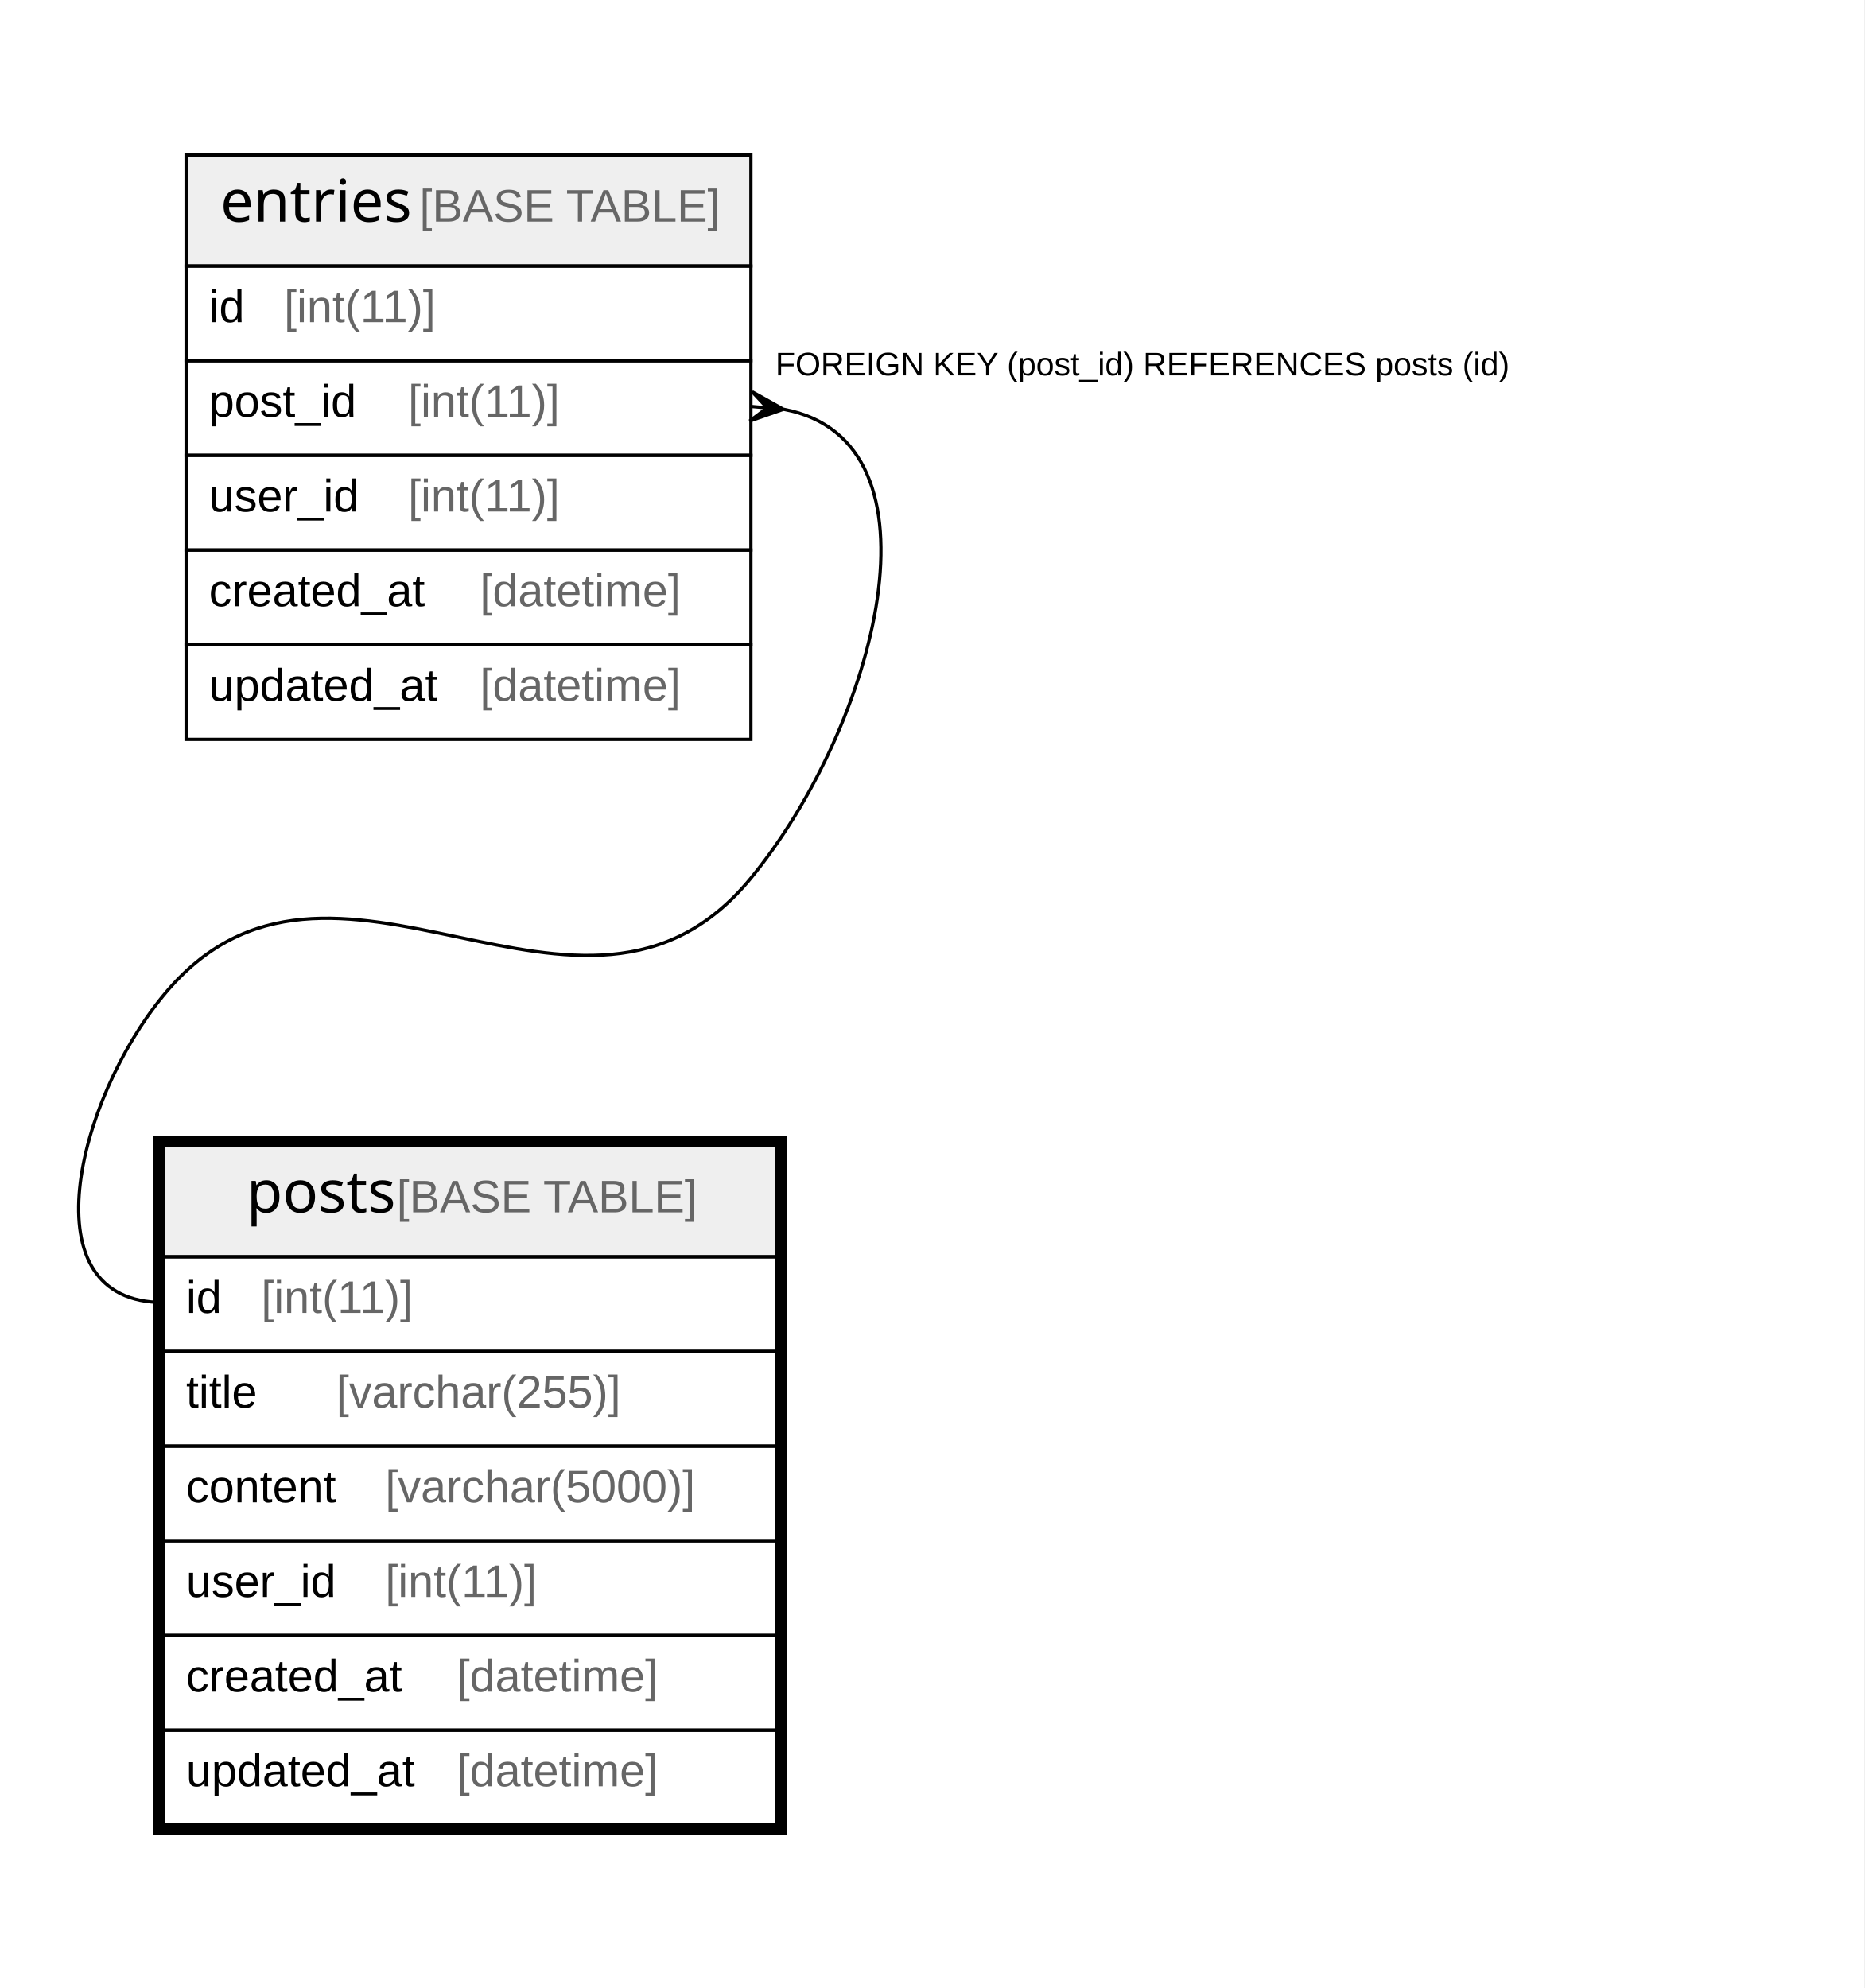
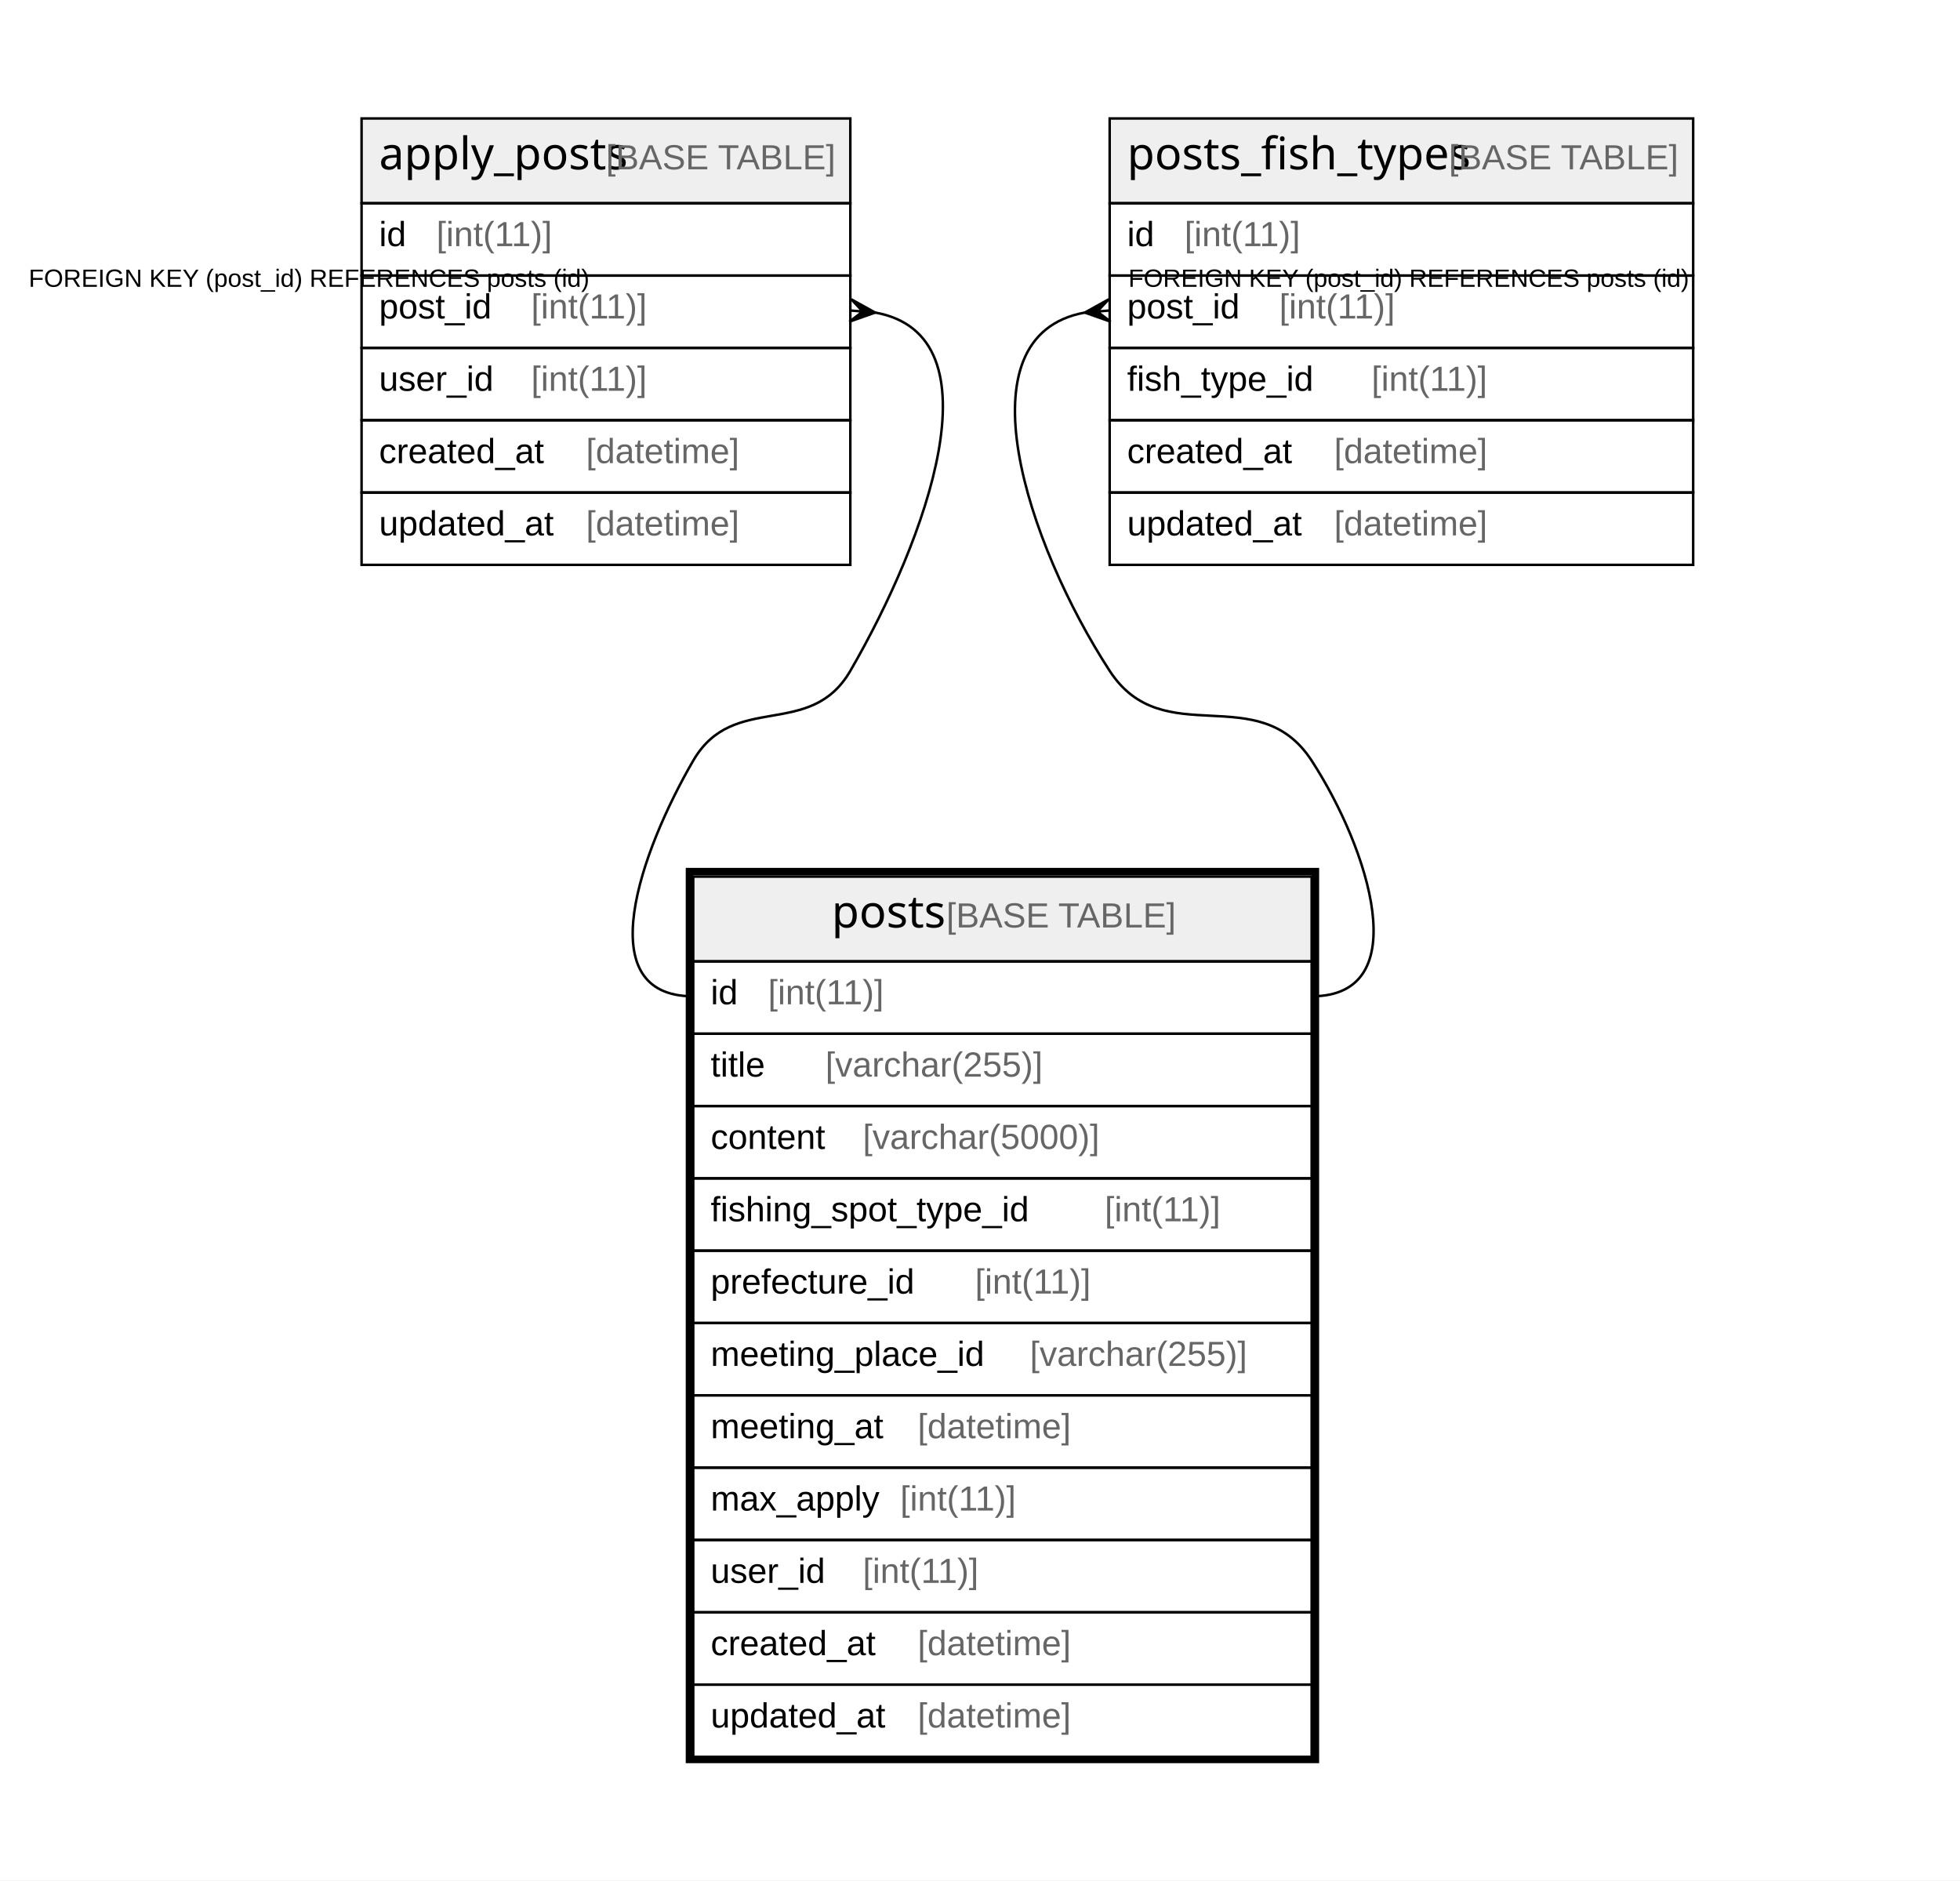
- <svg xmlns="http://www.w3.org/2000/svg" width="571pt" height="609pt" viewBox="0.00 0.00 571.00 609.00">
-   <g id="graph0" class="graph" transform="scale(1 1) rotate(0) translate(4 605)">
-     <polygon fill="#ffffff" stroke="transparent" points="-4,4 -4,-605 567,-605 567,4 -4,4" />
+ <svg xmlns="http://www.w3.org/2000/svg" width="786pt" height="754pt" viewBox="0.00 0.00 786.00 754.00">
+   <g id="graph0" class="graph" transform="scale(1 1) rotate(0) translate(4 750)">
+     <polygon fill="#ffffff" stroke="transparent" points="-4,4 -4,-750 782,-750 782,4 -4,4" />
    <g id="node1" class="node">
-       <polygon fill="#efefef" stroke="transparent" points="46,-220 46,-254 234,-254 234,-220 46,-220" />
-       <polygon fill="none" stroke="#000000" points="46,-220 46,-254 234,-254 234,-220 46,-220" />
-       <text text-anchor="start" x="71.5" y="-233.6" font-family="Arial Bold" font-size="18.00" fill="#000000">posts</text>
-       <text text-anchor="start" x="109.5" y="-233.6" font-family="Arial" font-size="14.00" fill="#000000"> </text>
-       <text text-anchor="start" x="117.5" y="-233.6" font-family="Arial" font-size="14.00" fill="#666666">[BASE TABLE]</text>
-       <polygon fill="none" stroke="#000000" points="46,-191 46,-220 234,-220 234,-191 46,-191" />
-       <text text-anchor="start" x="53" y="-202.8" font-family="Arial" font-size="14.00" fill="#000000">id </text>
-       <text text-anchor="start" x="76" y="-202.8" font-family="Arial" font-size="14.00" fill="#666666">[int(11)]</text>
-       <polygon fill="none" stroke="#000000" points="46,-162 46,-191 234,-191 234,-162 46,-162" />
-       <text text-anchor="start" x="53" y="-173.8" font-family="Arial" font-size="14.00" fill="#000000">title </text>
-       <text text-anchor="start" x="99" y="-173.8" font-family="Arial" font-size="14.00" fill="#666666">[varchar(255)]</text>
-       <polygon fill="none" stroke="#000000" points="46,-133 46,-162 234,-162 234,-133 46,-133" />
-       <text text-anchor="start" x="53" y="-144.8" font-family="Arial" font-size="14.00" fill="#000000">content </text>
-       <text text-anchor="start" x="114" y="-144.8" font-family="Arial" font-size="14.00" fill="#666666">[varchar(5000)]</text>
-       <polygon fill="none" stroke="#000000" points="46,-104 46,-133 234,-133 234,-104 46,-104" />
-       <text text-anchor="start" x="53" y="-115.8" font-family="Arial" font-size="14.00" fill="#000000">user_id </text>
-       <text text-anchor="start" x="114" y="-115.8" font-family="Arial" font-size="14.00" fill="#666666">[int(11)]</text>
-       <polygon fill="none" stroke="#000000" points="46,-75 46,-104 234,-104 234,-75 46,-75" />
-       <text text-anchor="start" x="53" y="-86.8" font-family="Arial" font-size="14.00" fill="#000000">created_at </text>
-       <text text-anchor="start" x="136" y="-86.8" font-family="Arial" font-size="14.00" fill="#666666">[datetime]</text>
-       <polygon fill="none" stroke="#000000" points="46,-46 46,-75 234,-75 234,-46 46,-46" />
-       <text text-anchor="start" x="53" y="-57.8" font-family="Arial" font-size="14.00" fill="#000000">updated_at </text>
-       <text text-anchor="start" x="136" y="-57.8" font-family="Arial" font-size="14.00" fill="#666666">[datetime]</text>
-       <polygon fill="none" stroke="#000000" stroke-width="3" points="44.5,-44.5 44.5,-255.5 235.5,-255.5 235.5,-44.5 44.5,-44.5" />
+       <polygon fill="#efefef" stroke="transparent" points="274,-364.5 274,-398.5 522,-398.5 522,-364.5 274,-364.5" />
+       <polygon fill="none" stroke="#000000" points="274,-364.5 274,-398.5 522,-398.5 522,-364.5 274,-364.5" />
+       <text text-anchor="start" x="329.5" y="-378.1" font-family="Arial Bold" font-size="18.00" fill="#000000">posts</text>
+       <text text-anchor="start" x="367.5" y="-378.1" font-family="Arial" font-size="14.00" fill="#000000"> </text>
+       <text text-anchor="start" x="375.5" y="-378.1" font-family="Arial" font-size="14.00" fill="#666666">[BASE TABLE]</text>
+       <polygon fill="none" stroke="#000000" points="274,-335.5 274,-364.5 522,-364.5 522,-335.5 274,-335.5" />
+       <text text-anchor="start" x="281" y="-347.3" font-family="Arial" font-size="14.00" fill="#000000">id </text>
+       <text text-anchor="start" x="304" y="-347.3" font-family="Arial" font-size="14.00" fill="#666666">[int(11)]</text>
+       <polygon fill="none" stroke="#000000" points="274,-306.5 274,-335.5 522,-335.5 522,-306.5 274,-306.5" />
+       <text text-anchor="start" x="281" y="-318.3" font-family="Arial" font-size="14.00" fill="#000000">title </text>
+       <text text-anchor="start" x="327" y="-318.3" font-family="Arial" font-size="14.00" fill="#666666">[varchar(255)]</text>
+       <polygon fill="none" stroke="#000000" points="274,-277.5 274,-306.5 522,-306.5 522,-277.5 274,-277.5" />
+       <text text-anchor="start" x="281" y="-289.3" font-family="Arial" font-size="14.00" fill="#000000">content </text>
+       <text text-anchor="start" x="342" y="-289.3" font-family="Arial" font-size="14.00" fill="#666666">[varchar(5000)]</text>
+       <polygon fill="none" stroke="#000000" points="274,-248.5 274,-277.5 522,-277.5 522,-248.5 274,-248.5" />
+       <text text-anchor="start" x="281" y="-260.3" font-family="Arial" font-size="14.00" fill="#000000">fishing_spot_type_id </text>
+       <text text-anchor="start" x="439" y="-260.3" font-family="Arial" font-size="14.00" fill="#666666">[int(11)]</text>
+       <polygon fill="none" stroke="#000000" points="274,-219.5 274,-248.5 522,-248.5 522,-219.5 274,-219.5" />
+       <text text-anchor="start" x="281" y="-231.3" font-family="Arial" font-size="14.00" fill="#000000">prefecture_id </text>
+       <text text-anchor="start" x="387" y="-231.3" font-family="Arial" font-size="14.00" fill="#666666">[int(11)]</text>
+       <polygon fill="none" stroke="#000000" points="274,-190.5 274,-219.5 522,-219.5 522,-190.5 274,-190.5" />
+       <text text-anchor="start" x="281" y="-202.3" font-family="Arial" font-size="14.00" fill="#000000">meeting_place_id </text>
+       <text text-anchor="start" x="409" y="-202.3" font-family="Arial" font-size="14.00" fill="#666666">[varchar(255)]</text>
+       <polygon fill="none" stroke="#000000" points="274,-161.5 274,-190.5 522,-190.5 522,-161.5 274,-161.5" />
+       <text text-anchor="start" x="281" y="-173.3" font-family="Arial" font-size="14.00" fill="#000000">meeting_at </text>
+       <text text-anchor="start" x="364" y="-173.3" font-family="Arial" font-size="14.00" fill="#666666">[datetime]</text>
+       <polygon fill="none" stroke="#000000" points="274,-132.5 274,-161.5 522,-161.5 522,-132.5 274,-132.5" />
+       <text text-anchor="start" x="281" y="-144.3" font-family="Arial" font-size="14.00" fill="#000000">max_apply </text>
+       <text text-anchor="start" x="357" y="-144.3" font-family="Arial" font-size="14.00" fill="#666666">[int(11)]</text>
+       <polygon fill="none" stroke="#000000" points="274,-103.5 274,-132.5 522,-132.5 522,-103.5 274,-103.5" />
+       <text text-anchor="start" x="281" y="-115.3" font-family="Arial" font-size="14.00" fill="#000000">user_id </text>
+       <text text-anchor="start" x="342" y="-115.3" font-family="Arial" font-size="14.00" fill="#666666">[int(11)]</text>
+       <polygon fill="none" stroke="#000000" points="274,-74.5 274,-103.5 522,-103.5 522,-74.5 274,-74.5" />
+       <text text-anchor="start" x="281" y="-86.3" font-family="Arial" font-size="14.00" fill="#000000">created_at </text>
+       <text text-anchor="start" x="364" y="-86.3" font-family="Arial" font-size="14.00" fill="#666666">[datetime]</text>
+       <polygon fill="none" stroke="#000000" points="274,-45.5 274,-74.5 522,-74.5 522,-45.5 274,-45.5" />
+       <text text-anchor="start" x="281" y="-57.3" font-family="Arial" font-size="14.00" fill="#000000">updated_at </text>
+       <text text-anchor="start" x="364" y="-57.3" font-family="Arial" font-size="14.00" fill="#666666">[datetime]</text>
+       <polygon fill="none" stroke="#000000" stroke-width="3" points="272.5,-44.5 272.5,-400.5 523.5,-400.5 523.5,-44.5 272.5,-44.5" />
    </g>
    <g id="node2" class="node">
-       <polygon fill="#efefef" stroke="transparent" points="53,-523.5 53,-557.5 226,-557.5 226,-523.5 53,-523.5" />
-       <polygon fill="none" stroke="#000000" points="53,-523.5 53,-557.5 226,-557.5 226,-523.5 53,-523.5" />
-       <text text-anchor="start" x="63.5" y="-537.1" font-family="Arial Bold" font-size="18.00" fill="#000000">entries</text>
-       <text text-anchor="start" x="116.5" y="-537.1" font-family="Arial" font-size="14.00" fill="#000000"> </text>
-       <text text-anchor="start" x="124.5" y="-537.1" font-family="Arial" font-size="14.00" fill="#666666">[BASE TABLE]</text>
-       <polygon fill="none" stroke="#000000" points="53,-494.5 53,-523.5 226,-523.5 226,-494.5 53,-494.5" />
-       <text text-anchor="start" x="60" y="-506.3" font-family="Arial" font-size="14.00" fill="#000000">id </text>
-       <text text-anchor="start" x="83" y="-506.3" font-family="Arial" font-size="14.00" fill="#666666">[int(11)]</text>
-       <polygon fill="none" stroke="#000000" points="53,-465.5 53,-494.5 226,-494.5 226,-465.5 53,-465.5" />
-       <text text-anchor="start" x="60" y="-477.3" font-family="Arial" font-size="14.00" fill="#000000">post_id </text>
-       <text text-anchor="start" x="121" y="-477.3" font-family="Arial" font-size="14.00" fill="#666666">[int(11)]</text>
-       <polygon fill="none" stroke="#000000" points="53,-436.5 53,-465.5 226,-465.5 226,-436.5 53,-436.5" />
-       <text text-anchor="start" x="60" y="-448.3" font-family="Arial" font-size="14.00" fill="#000000">user_id </text>
-       <text text-anchor="start" x="121" y="-448.3" font-family="Arial" font-size="14.00" fill="#666666">[int(11)]</text>
-       <polygon fill="none" stroke="#000000" points="53,-407.5 53,-436.5 226,-436.5 226,-407.5 53,-407.5" />
-       <text text-anchor="start" x="60" y="-419.3" font-family="Arial" font-size="14.00" fill="#000000">created_at </text>
-       <text text-anchor="start" x="143" y="-419.3" font-family="Arial" font-size="14.00" fill="#666666">[datetime]</text>
-       <polygon fill="none" stroke="#000000" points="53,-378.5 53,-407.5 226,-407.5 226,-378.5 53,-378.5" />
-       <text text-anchor="start" x="60" y="-390.3" font-family="Arial" font-size="14.00" fill="#000000">updated_at </text>
-       <text text-anchor="start" x="143" y="-390.3" font-family="Arial" font-size="14.00" fill="#666666">[datetime]</text>
+       <polygon fill="#efefef" stroke="transparent" points="141,-668.5 141,-702.5 337,-702.5 337,-668.5 141,-668.5" />
+       <polygon fill="none" stroke="#000000" points="141,-668.5 141,-702.5 337,-702.5 337,-668.5 141,-668.5" />
+       <text text-anchor="start" x="148" y="-682.1" font-family="Arial Bold" font-size="18.00" fill="#000000">apply_posts</text>
+       <text text-anchor="start" x="231" y="-682.1" font-family="Arial" font-size="14.00" fill="#000000"> </text>
+       <text text-anchor="start" x="239" y="-682.1" font-family="Arial" font-size="14.00" fill="#666666">[BASE TABLE]</text>
+       <polygon fill="none" stroke="#000000" points="141,-639.5 141,-668.5 337,-668.5 337,-639.5 141,-639.5" />
+       <text text-anchor="start" x="148" y="-651.3" font-family="Arial" font-size="14.00" fill="#000000">id </text>
+       <text text-anchor="start" x="171" y="-651.3" font-family="Arial" font-size="14.00" fill="#666666">[int(11)]</text>
+       <polygon fill="none" stroke="#000000" points="141,-610.5 141,-639.5 337,-639.5 337,-610.5 141,-610.5" />
+       <text text-anchor="start" x="148" y="-622.3" font-family="Arial" font-size="14.00" fill="#000000">post_id </text>
+       <text text-anchor="start" x="209" y="-622.3" font-family="Arial" font-size="14.00" fill="#666666">[int(11)]</text>
+       <polygon fill="none" stroke="#000000" points="141,-581.5 141,-610.5 337,-610.5 337,-581.5 141,-581.5" />
+       <text text-anchor="start" x="148" y="-593.3" font-family="Arial" font-size="14.00" fill="#000000">user_id </text>
+       <text text-anchor="start" x="209" y="-593.3" font-family="Arial" font-size="14.00" fill="#666666">[int(11)]</text>
+       <polygon fill="none" stroke="#000000" points="141,-552.5 141,-581.5 337,-581.5 337,-552.5 141,-552.5" />
+       <text text-anchor="start" x="148" y="-564.3" font-family="Arial" font-size="14.00" fill="#000000">created_at </text>
+       <text text-anchor="start" x="231" y="-564.3" font-family="Arial" font-size="14.00" fill="#666666">[datetime]</text>
+       <polygon fill="none" stroke="#000000" points="141,-523.5 141,-552.5 337,-552.5 337,-523.5 141,-523.5" />
+       <text text-anchor="start" x="148" y="-535.3" font-family="Arial" font-size="14.00" fill="#000000">updated_at </text>
+       <text text-anchor="start" x="231" y="-535.3" font-family="Arial" font-size="14.00" fill="#666666">[datetime]</text>
    </g>
    <g id="edge1" class="edge">
-       <path fill="none" stroke="#000000" d="M236.081,-479.613C287.504,-469.902 264.41,-382.853 226,-336 174.276,-272.907 97.724,-363.093 46,-300 19.513,-267.692 4.222,-206 46,-206" />
-       <polygon fill="#000000" stroke="#000000" points="235.962,-479.623 225.605,-476.017 230.981,-480.062 226,-480.5 226,-480.5 226,-480.5 230.981,-480.062 226.395,-484.983 235.962,-479.623 235.962,-479.623" />
-       <text text-anchor="start" x="233.5" y="-490" font-family="Arial" font-size="10.00" fill="#000000">FOREIGN KEY (post_id) REFERENCES posts (id)</text>
+       <path fill="none" stroke="#000000" d="M347.004,-624.666C397.598,-615.53 367.409,-533.4 337,-481 320.813,-453.108 290.187,-472.892 274,-445 252.919,-408.674 232,-350.5 274,-350.5" />
+       <polygon fill="#000000" stroke="#000000" points="346.965,-624.669 336.626,-621.016 341.983,-625.085 337,-625.5 337,-625.5 337,-625.5 341.983,-625.085 337.374,-629.984 346.965,-624.669 346.965,-624.669" />
+       <text text-anchor="start" x="7.5" y="-635" font-family="Arial" font-size="10.00" fill="#000000">FOREIGN KEY (post_id) REFERENCES posts (id)</text>
+     </g>
+     <g id="node3" class="node">
+       <polygon fill="#efefef" stroke="transparent" points="441,-668.5 441,-702.5 675,-702.5 675,-668.5 441,-668.5" />
+       <polygon fill="none" stroke="#000000" points="441,-668.5 441,-702.5 675,-702.5 675,-668.5 441,-668.5" />
+       <text text-anchor="start" x="448" y="-682.1" font-family="Arial Bold" font-size="18.00" fill="#000000">posts_fish_types</text>
+       <text text-anchor="start" x="569" y="-682.1" font-family="Arial" font-size="14.00" fill="#000000"> </text>
+       <text text-anchor="start" x="577" y="-682.1" font-family="Arial" font-size="14.00" fill="#666666">[BASE TABLE]</text>
+       <polygon fill="none" stroke="#000000" points="441,-639.5 441,-668.5 675,-668.5 675,-639.5 441,-639.5" />
+       <text text-anchor="start" x="448" y="-651.3" font-family="Arial" font-size="14.00" fill="#000000">id </text>
+       <text text-anchor="start" x="471" y="-651.3" font-family="Arial" font-size="14.00" fill="#666666">[int(11)]</text>
+       <polygon fill="none" stroke="#000000" points="441,-610.5 441,-639.5 675,-639.5 675,-610.5 441,-610.5" />
+       <text text-anchor="start" x="448" y="-622.3" font-family="Arial" font-size="14.00" fill="#000000">post_id </text>
+       <text text-anchor="start" x="509" y="-622.3" font-family="Arial" font-size="14.00" fill="#666666">[int(11)]</text>
+       <polygon fill="none" stroke="#000000" points="441,-581.5 441,-610.5 675,-610.5 675,-581.5 441,-581.5" />
+       <text text-anchor="start" x="448" y="-593.3" font-family="Arial" font-size="14.00" fill="#000000">fish_type_id </text>
+       <text text-anchor="start" x="546" y="-593.3" font-family="Arial" font-size="14.00" fill="#666666">[int(11)]</text>
+       <polygon fill="none" stroke="#000000" points="441,-552.5 441,-581.5 675,-581.5 675,-552.5 441,-552.5" />
+       <text text-anchor="start" x="448" y="-564.3" font-family="Arial" font-size="14.00" fill="#000000">created_at </text>
+       <text text-anchor="start" x="531" y="-564.3" font-family="Arial" font-size="14.00" fill="#666666">[datetime]</text>
+       <polygon fill="none" stroke="#000000" points="441,-523.5 441,-552.5 675,-552.5 675,-523.5 441,-523.5" />
+       <text text-anchor="start" x="448" y="-535.3" font-family="Arial" font-size="14.00" fill="#000000">updated_at </text>
+       <text text-anchor="start" x="531" y="-535.3" font-family="Arial" font-size="14.00" fill="#666666">[datetime]</text>
+     </g>
+     <g id="edge2" class="edge">
+       <path fill="none" stroke="#000000" d="M430.971,-624.651C380.107,-615.349 407.987,-531.8 441,-481 462.467,-447.967 500.533,-478.033 522,-445 544.886,-409.783 564,-350.5 522,-350.5" />
+       <polygon fill="#000000" stroke="#000000" points="431.036,-624.656 440.62,-629.984 436.018,-625.078 441,-625.5 441,-625.5 441,-625.5 436.018,-625.078 441.38,-621.016 431.036,-624.656 431.036,-624.656" />
+       <text text-anchor="start" x="448.5" y="-635" font-family="Arial" font-size="10.00" fill="#000000">FOREIGN KEY (post_id) REFERENCES posts (id)</text>
    </g>
  </g>
</svg>
